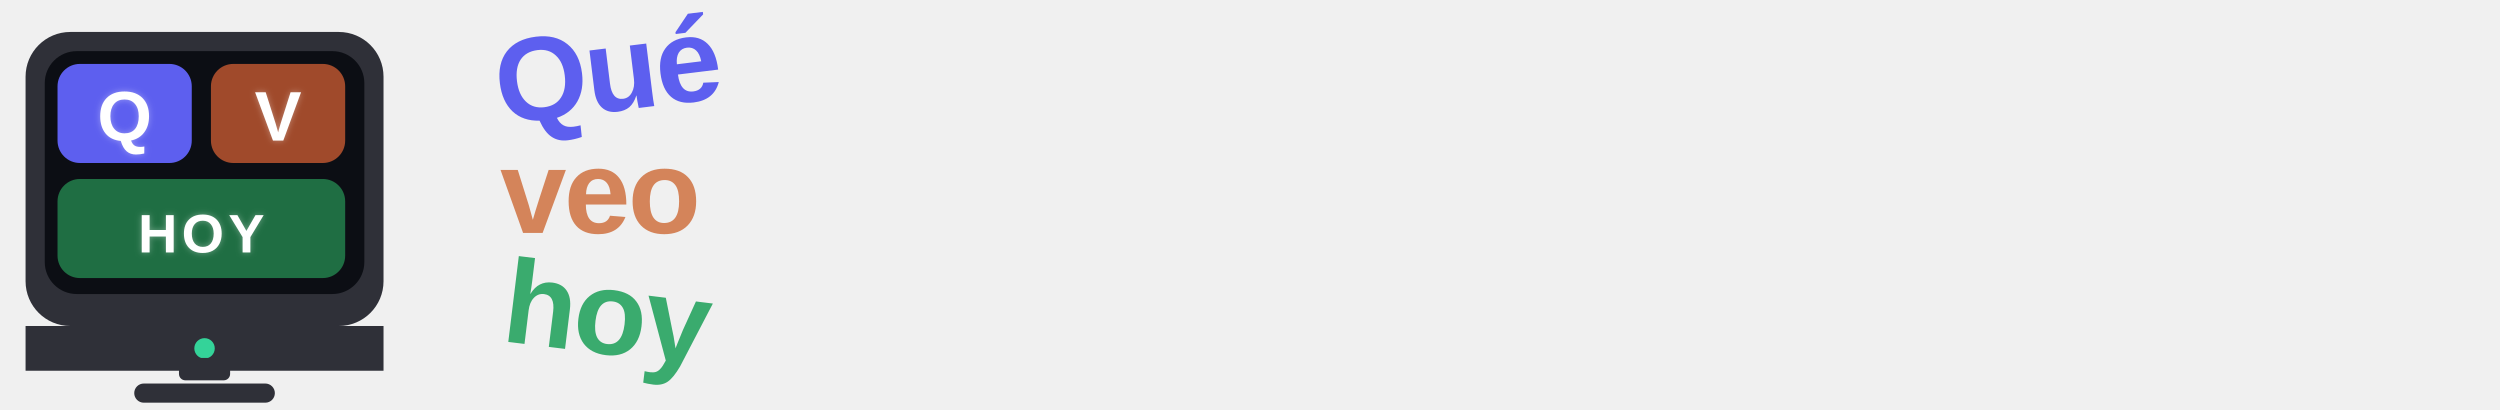
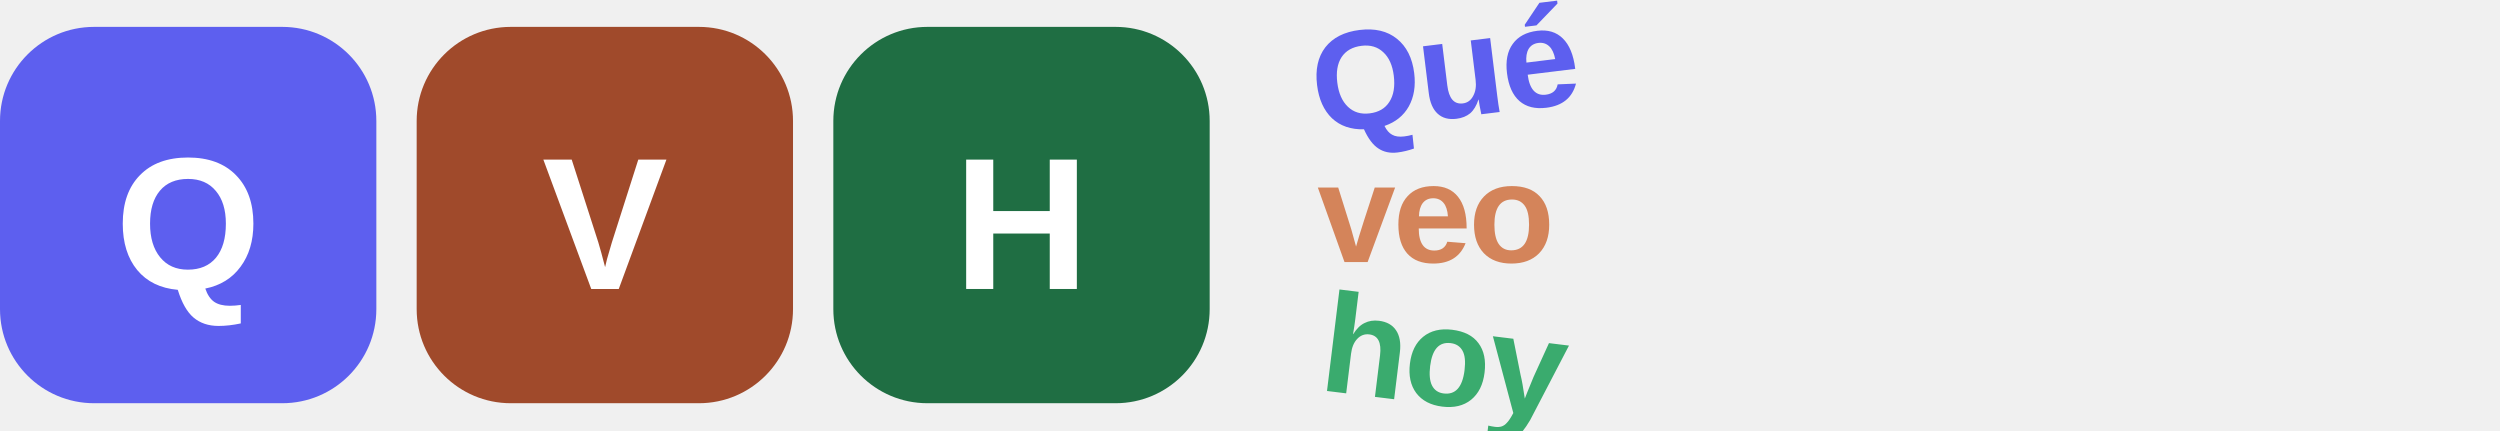
- <svg xmlns="http://www.w3.org/2000/svg" viewBox="0 0 220 36" fill="none" role="img" aria-label="Qué veo hoy">
-   <defs>
-     <filter id="glow" x="-20%" y="-20%" width="140%" height="140%">
-       <feDropShadow dx="0" dy="0" stdDeviation="0.5" flood-color="#fff" flood-opacity="0.35" />
-     </filter>
-   </defs>
-   <g transform="translate(0 0) scale(0.5625)">
-     <rect x="4" y="5" width="56" height="46" rx="7" fill="#2f3038" />
-     <rect x="7" y="8" width="50" height="38" rx="5" fill="#0c0e14" />
-     <rect x="9" y="10" width="21" height="15.5" rx="3.5" fill="#5d5fef" />
-     <rect x="33" y="10" width="21" height="15.5" rx="3.5" fill="#a04a2b" />
-     <rect x="9" y="28" width="45" height="15.5" rx="3.5" fill="#1f6e43" />
-     <text x="19.5" y="22" text-anchor="middle" fill="#fff" font-family="'Barlow Condensed', Arial Narrow, Arial, sans-serif" font-size="11" font-weight="800" filter="url(#glow)">
-       Q
-     </text>
-     <text x="43.5" y="22" text-anchor="middle" fill="#fff" font-family="'Barlow Condensed', Arial Narrow, Arial, sans-serif" font-size="11" font-weight="800" filter="url(#glow)">
-       V
-     </text>
-     <text x="31.5" y="39.5" text-anchor="middle" fill="#fff" font-family="'Barlow Condensed', Arial Narrow, Arial, sans-serif" font-size="8.5" font-weight="800" letter-spacing="0.08em" filter="url(#glow)">
-       HOY
-     </text>
-     <rect x="4" y="51" width="56" height="7" fill="#2f3038" />
-     <circle cx="32" cy="54.5" r="1.6" fill="#34d399" />
-     <rect x="28" y="56" width="8" height="3.5" rx="1" fill="#2f3038" />
-     <rect x="21" y="60" width="22" height="3" rx="1.5" fill="#2f3038" />
-   </g>
-   <text x="44" y="11" fill="#5d5fef" font-family="'Barlow Condensed', Arial Narrow, Arial, sans-serif" font-size="10.5" font-weight="800" letter-spacing="-0.02em" transform="rotate(-7 44 11)">
-     Qué
-   </text>
-   <text x="44" y="20.5" fill="#d4845a" font-family="'Barlow Condensed', Arial Narrow, Arial, sans-serif" font-size="10.5" font-weight="800" letter-spacing="-0.02em">
-     veo
-   </text>
-   <text x="44" y="30" fill="#3aab6e" font-family="'Barlow Condensed', Arial Narrow, Arial, sans-serif" font-size="10.5" font-weight="800" letter-spacing="-0.02em" transform="rotate(7 44 30)">
-     hoy
-   </text>
+ <svg xmlns="http://www.w3.org/2000/svg" viewBox="0 0 186 32" fill="none" role="img" aria-label="Qué veo hoy">
+   <rect x="0" y="2" width="28" height="28" rx="7" fill="#5d5fef" />
+   <text x="14" y="21.5" text-anchor="middle" fill="#ffffff" font-family="'Barlow Condensed', Arial, sans-serif" font-size="14" font-weight="800">Q</text>
+   <rect x="31" y="2" width="28" height="28" rx="7" fill="#a04a2b" />
+   <text x="45" y="21.5" text-anchor="middle" fill="#ffffff" font-family="'Barlow Condensed', Arial, sans-serif" font-size="14" font-weight="800">V</text>
+   <rect x="62" y="2" width="28" height="28" rx="7" fill="#1f6e43" />
+   <text x="76" y="21.5" text-anchor="middle" fill="#ffffff" font-family="'Barlow Condensed', Arial, sans-serif" font-size="14" font-weight="800">H</text>
+   <text x="98" y="10" fill="#5d5fef" font-family="'Barlow Condensed', Arial, sans-serif" font-size="10.5" font-weight="800" letter-spacing="-0.02em" transform="rotate(-7 98 10)">Qué</text>
+   <text x="98" y="19.5" fill="#d4845a" font-family="'Barlow Condensed', Arial, sans-serif" font-size="10.5" font-weight="800" letter-spacing="-0.02em">veo</text>
+   <text x="98" y="29" fill="#3aab6e" font-family="'Barlow Condensed', Arial, sans-serif" font-size="10.5" font-weight="800" letter-spacing="-0.02em" transform="rotate(7 98 29)">hoy</text>
</svg>
